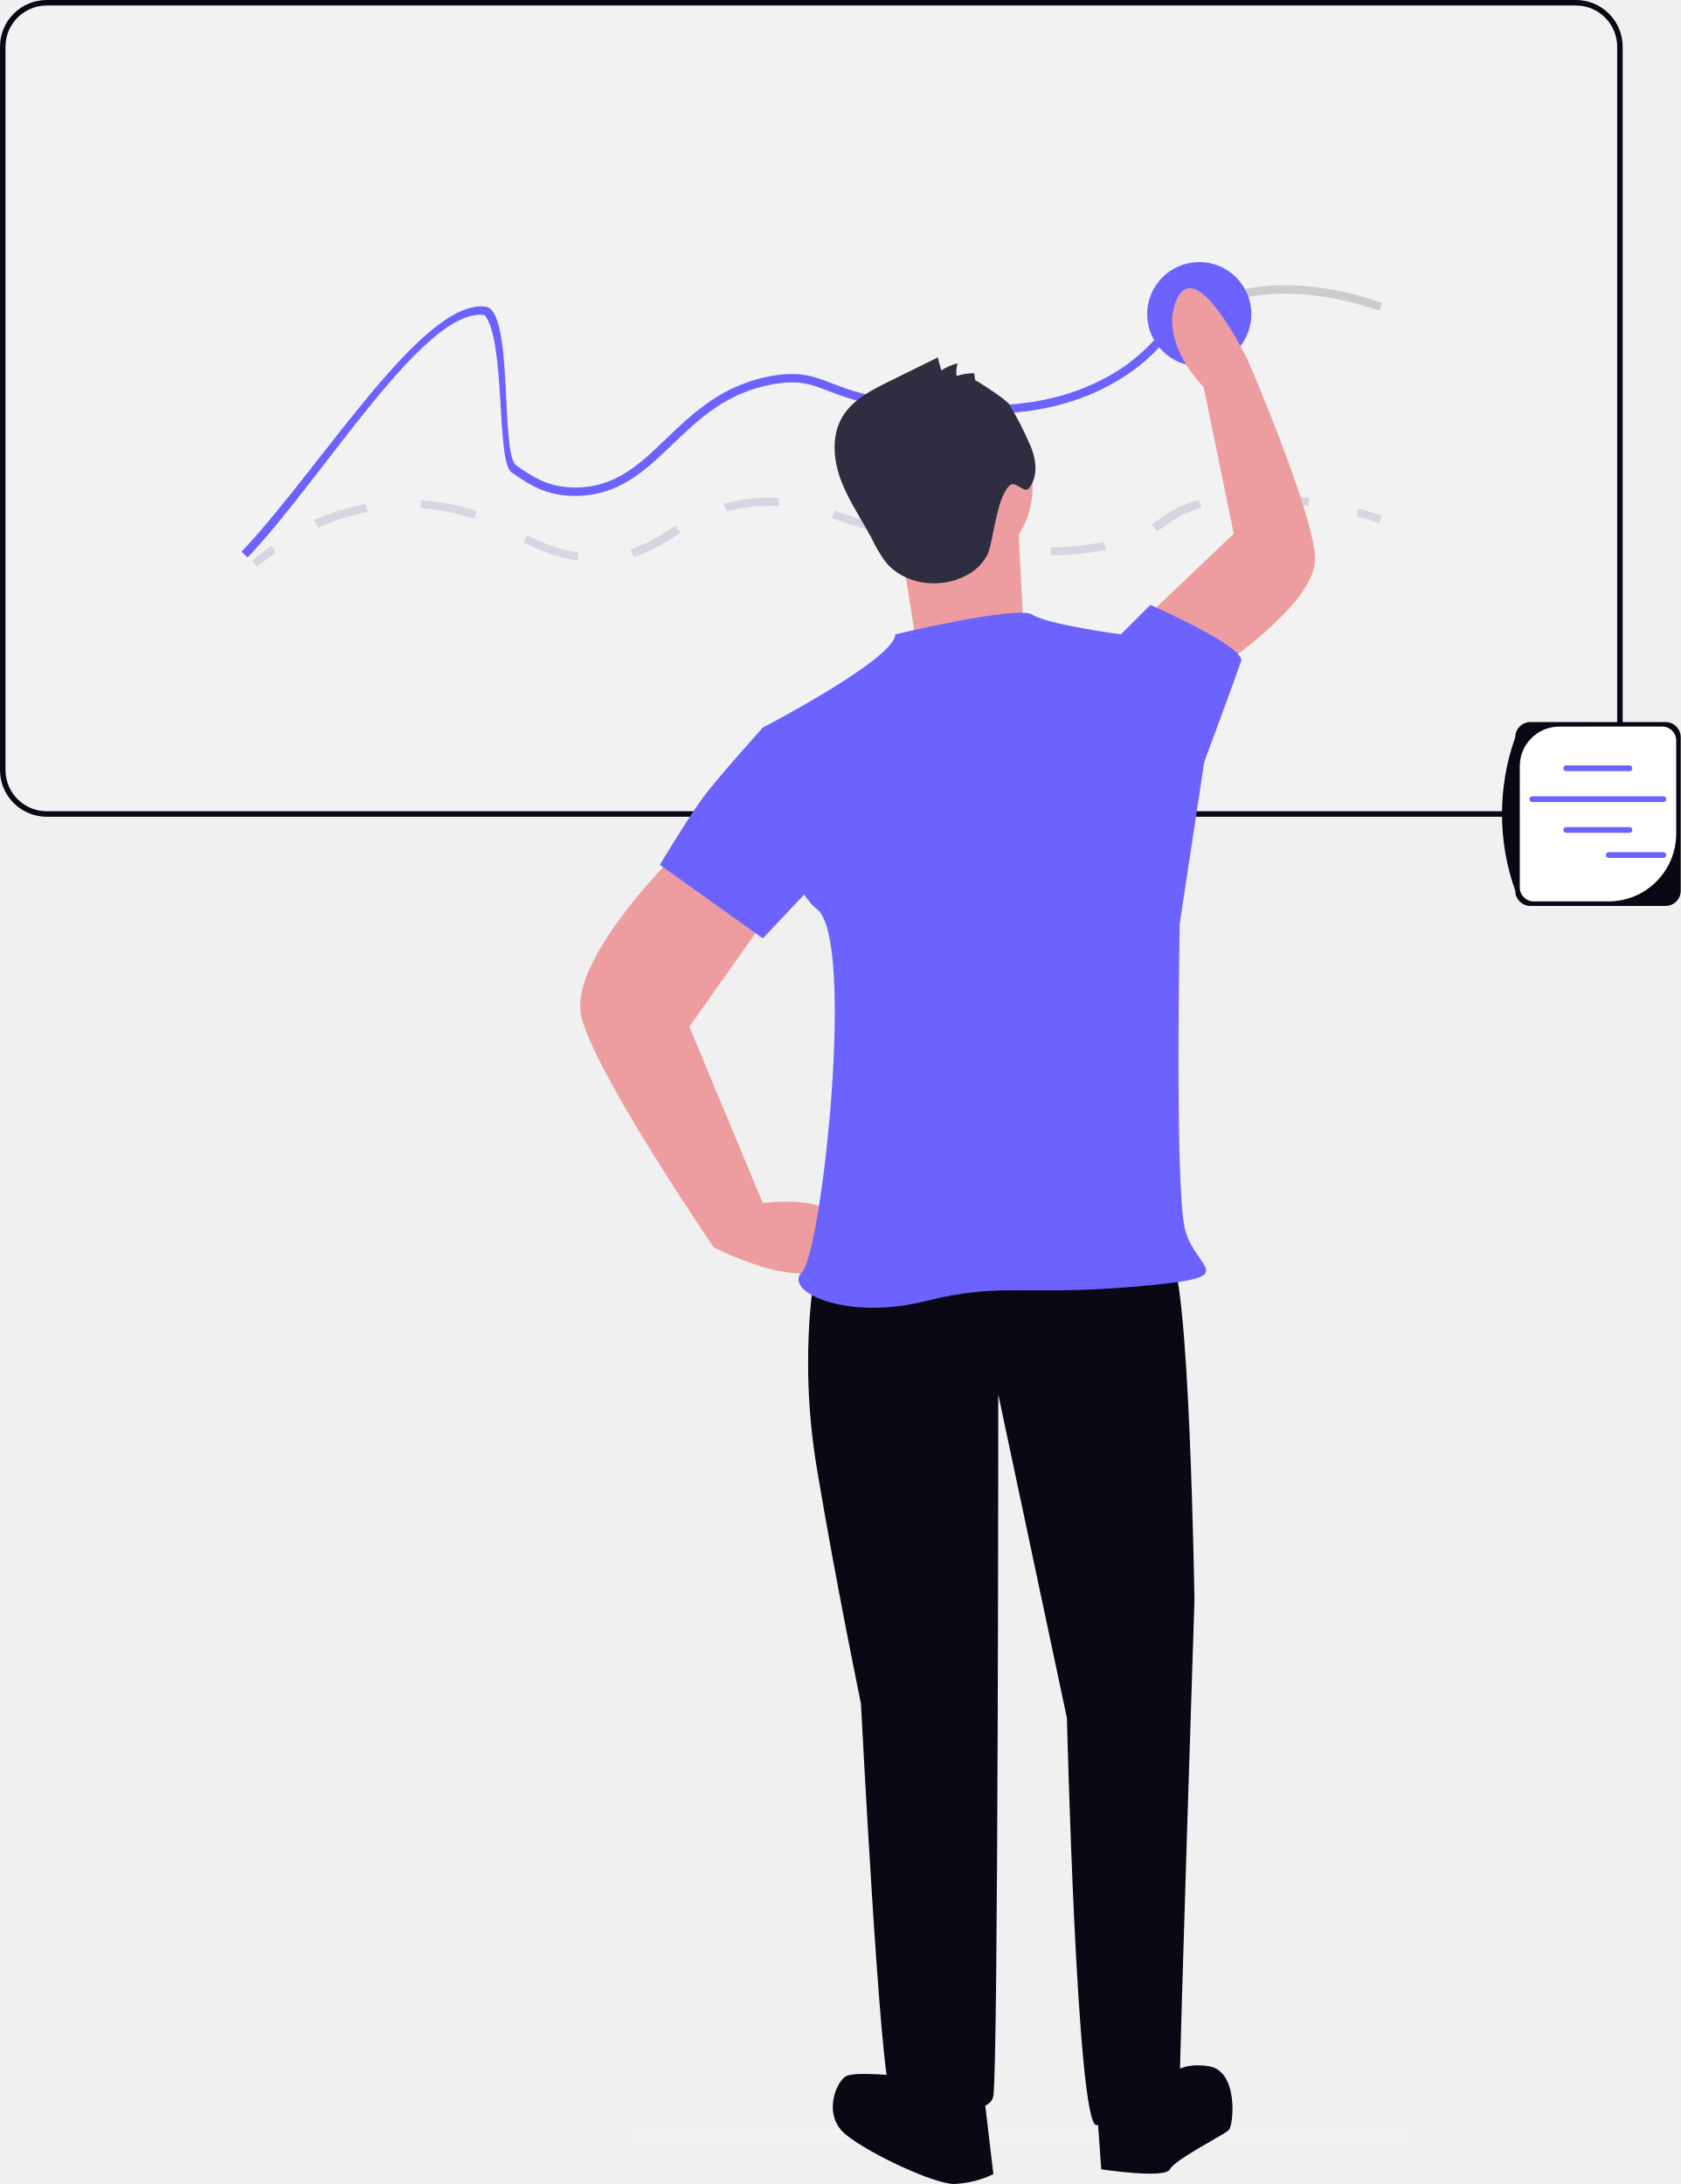
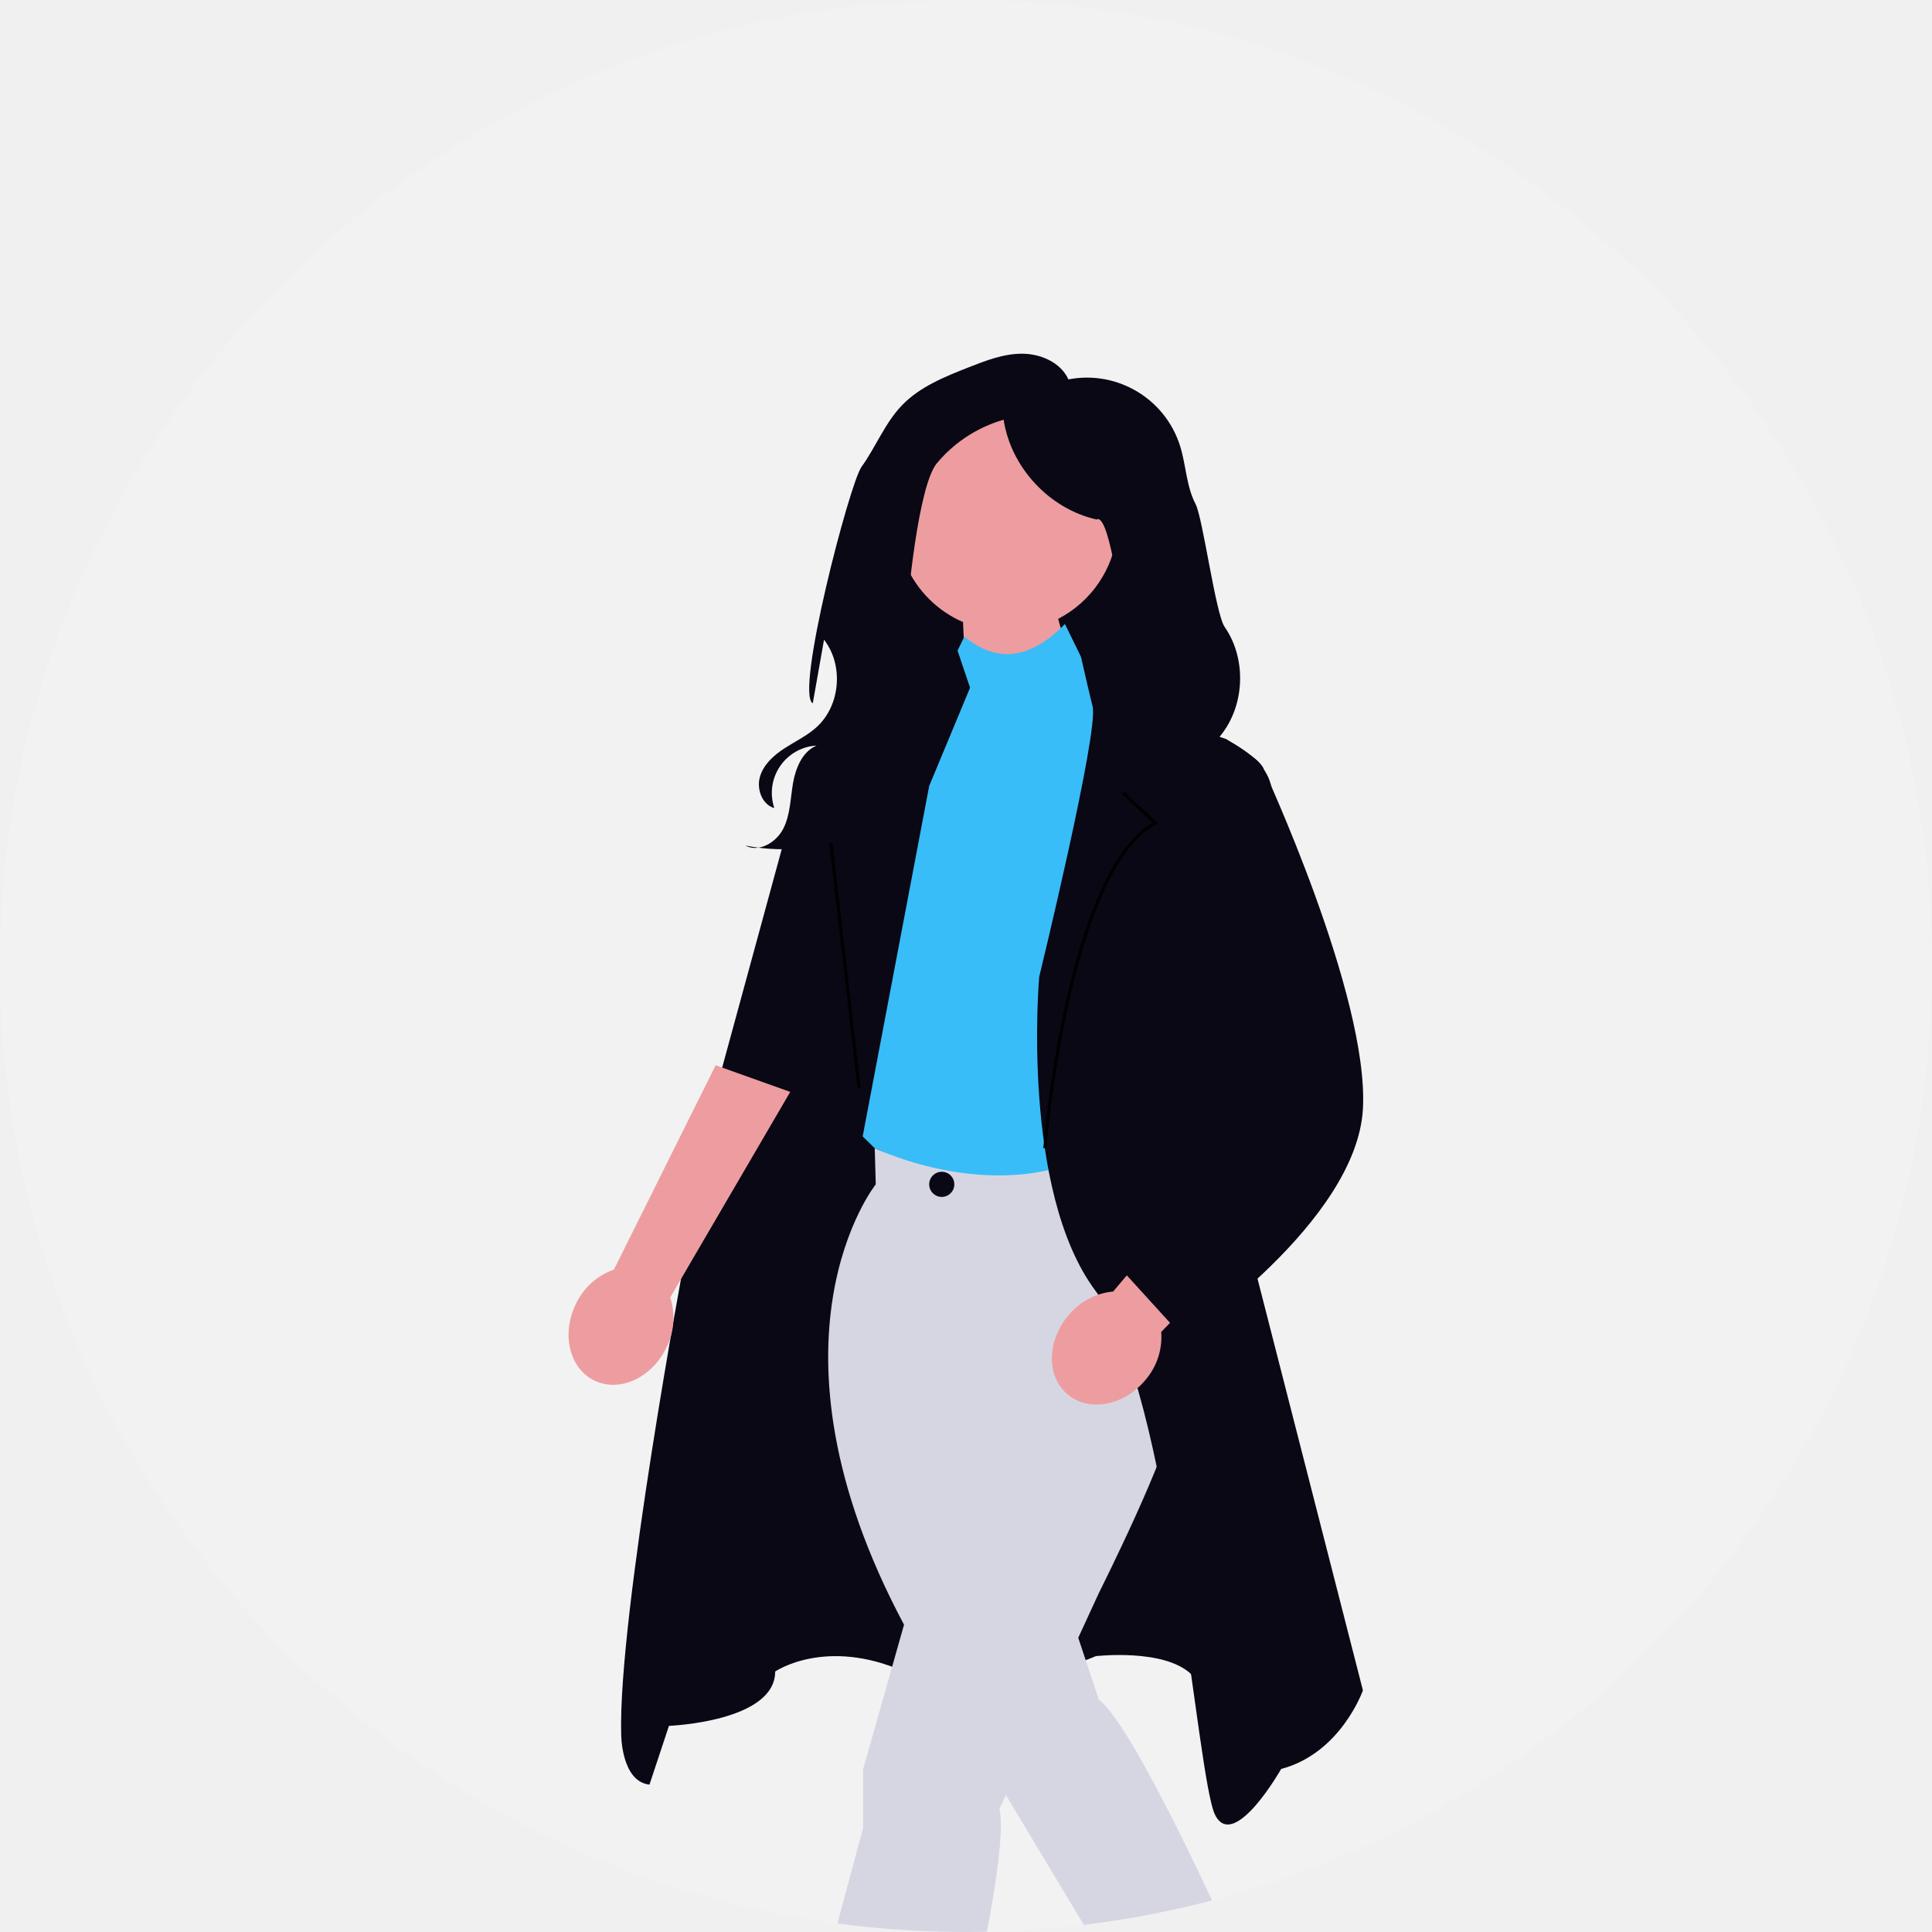
- <svg xmlns="http://www.w3.org/2000/svg" width="554.025" height="720" viewBox="0 0 554.025 720" role="img" artist="Katerina Limpitsouni" source="https://undraw.co/">
-   <g transform="translate(-842.764 -270.851)">
-     <path d="M15.18,489.269c0,1.153.227,2.079.51,2.079H269.874c.285,0,.51-.925.51-2.079s-.227-2.079-.51-2.079H15.69C15.407,487.191,15.18,488.117,15.18,489.269Z" transform="translate(1037.129 485.518)" fill="#f2f2f2" />
-     <rect width="533.072" height="267.442" rx="16" transform="translate(843.67 271.757)" fill="#f2f2f2" />
-     <path d="M14.412-1H518.473a15.4,15.4,0,0,1,15.412,15.412V252.844a15.4,15.4,0,0,1-15.412,15.412H14.412A15.4,15.4,0,0,1-1,252.844V14.412A15.4,15.4,0,0,1,14.412-1ZM518.473,266.443a13.6,13.6,0,0,0,13.6-13.6V14.412a13.6,13.6,0,0,0-13.6-13.6H14.412a13.6,13.6,0,0,0-13.6,13.6V252.844a13.6,13.6,0,0,0,13.6,13.6Z" transform="translate(843.764 271.851)" fill="#090814" />
-     <g transform="translate(969.88 327.737) rotate(19)">
-       <path d="M2.234,8.058,0,6.651C1.452,4.342,2.951,2.1,4.453,0L6.6,1.534C5.13,3.6,3.66,5.792,2.234,8.058Z" transform="translate(0 128.635)" fill="#d6d6e3" />
-       <path d="M2.15,115.58,0,113.737A86.23,86.23,0,0,1,14.335,103.2l1.656,2.2A83.252,83.252,0,0,0,2.15,115.58ZM77.076,98.913a65.043,65.043,0,0,1-9.3-.756l.485-2.606a60.905,60.905,0,0,0,8.814.721,46.027,46.027,0,0,0,8.892-.874l.648,2.579A49.434,49.434,0,0,1,77.076,98.913Zm-44.939-.349-.9-2.518a70.743,70.743,0,0,1,9.933-1.994,66.293,66.293,0,0,1,8.445-.546H49.8v2.641h-.185a62.872,62.872,0,0,0-8.015.519,67.387,67.387,0,0,0-9.46,1.9Zm71.586-7.631L101.8,88.9c4.144-3.027,7.115-6.687,10.26-10.562l1.255-1.541,2.437,1.543-1.247,1.532C111.247,83.892,108.166,87.688,103.723,90.933Zm24.085-24.211-1.848-2.082a57.626,57.626,0,0,1,13.982-6.88q1.369-.474,2.623-.848l.969,2.5c-.8.239-1.625.507-2.493.807A54.521,54.521,0,0,0,127.808,66.721Zm36.258-9.172c-1.01,0-1.969-.008-2.89-.017l.035-2.641c.941.01,1.924.012,2.964.017a144.258,144.258,0,0,0,15.208-.776l.346,2.623A149.719,149.719,0,0,1,164.066,57.55ZM198,54.092l-.6-2.588c5.394-.959,11.67-2.1,17.882-3.51l.751,2.557C209.753,51.976,203.431,53.126,198,54.092Zm35.729-8.547L232.6,43.1a89.135,89.135,0,0,0,15.986-7.36l1.684,2.187A92.231,92.231,0,0,1,233.728,45.545Zm30.345-18.868-2.437-1.543c.838-1.022,1.563-2.02,2.263-2.984a35.669,35.669,0,0,1,9.3-9.405l.356-.251,1.861,2.072-.331.233a32.914,32.914,0,0,0-8.654,8.773C265.707,24.565,264.959,25.594,264.073,26.676Zm26.943-19.8-1.1-2.459A110.815,110.815,0,0,1,307.888,0l.554,2.6A107.57,107.57,0,0,0,291.015,6.872Z" transform="translate(14.904 2.294)" fill="#d6d6e3" />
-       <path d="M.165,2.951,0,.315C2.566.155,5.248.049,7.973,0l.048,2.641C5.335,2.688,2.691,2.793.165,2.951Z" transform="translate(339.322 0)" fill="#d6d6e3" />
-     </g>
-     <path d="M72.036,2.769c-25.129.651-43.875,8.044-55.755,21.945a48.008,48.008,0,0,0-8.058,13.5A59.61,59.61,0,0,1,0,52.5V47.793a61.624,61.624,0,0,0,5.69-10.7,49.975,49.975,0,0,1,8.487-14.164C26.583,8.39,46.021.678,71.953,0l.083,2.769Z" transform="translate(1230.725 346.024) rotate(20)" fill="#ccc" />
-     <path d="M261.48,3.915A59.61,59.61,0,0,1,253.256,18.2q-.789,1.018-1.7,2.118C235.52,39.386,214.1,45.644,196.879,50.684c-1.08.318-2.132.609-3.157.886-15.313,4.154-23.7,4-29.947,3.9-6.272-.111-10.412-.18-17.819,4.057C132.374,67.27,126.808,78.6,121.422,89.547c-5.552,11.27-10.785,21.917-24.132,26.915-9.262,3.461-15.77,1.744-22.651-.055-5.912-1.565-16.567-40.073-26-45.689C29.158,74.8,17.32,138.462,2.547,172.549L0,171.441C15.161,136.5,27.649,72.3,48.057,68c9.1-1.911,21.072,44.083,27.289,45.717,6.452,1.7,12.53,3.3,20.975.138,12.322-4.6,17.085-14.3,22.609-25.53,5.317-10.8,11.339-23.038,25.641-31.207,8.072-4.61,12.765-4.527,19.245-4.417,6.175.111,14.51.249,29.906-4,.775-.222,1.565-.443,2.381-.678,16.864-4.929,37.839-11.062,53.318-29.476a59.635,59.635,0,0,0,3.835-5.054,61.621,61.621,0,0,0,5.69-10.7c1.966-4.486,4.417-3.171,2.534,1.121Z" transform="translate(981.012 291.635) rotate(20)" fill="#6c63ff" />
-     <circle cx="17.164" cy="17.164" r="17.164" transform="translate(1220.917 357.251)" fill="#6c63ff" />
-     <path d="M728.6,535.819l-14.55,1.617s-6.467,29.1,0,67.9,14.55,77.6,14.55,77.6,6.467,126.1,9.7,127.718,32.334,11.317,33.95,1.617,1.617-231.187,1.617-231.187l22.634,106.7s3.233,134.185,9.7,134.185,27.484-1.617,27.484-12.934,4.85-160.052,4.85-160.052-1.617-109.935-8.083-113.168S728.6,535.819,728.6,535.819Z" transform="translate(397.959 149.478)" fill="#090814" />
-     <path d="M739.556,740.136s-14.55-1.617-17.784,0-8.083,12.933,0,19.4,29.1,16.167,35.567,16.167a33.446,33.446,0,0,0,12.934-3.233l-3.233-27.484Z" transform="translate(399.936 215.147)" fill="#090814" />
-     <path d="M783.149,748.91l1.617,22.634s21.017,3.233,22.634,0,17.784-11.317,19.4-12.934,3.233-19.4-6.467-21.017-12.934,3.233-12.934,3.233Z" transform="translate(421.011 214.457)" fill="#090814" />
-     <path d="M688.629,432.612s-38.8,37.184-33.95,56.584,43.651,75.984,43.651,75.984,37.184,19.4,42.034,0S714.5,550.63,714.5,550.63l-24.25-58.2,27.484-38.8Z" transform="translate(379.729 116.882)" fill="#ed9da0" />
-     <path d="M816.26,420.6s35.346-22.729,34.528-38.345S828.661,317.4,828.661,317.4s-16.669-34.657-23.3-20.493,8.71,29.24,8.71,29.24l9.9,48.3-26.9,25.665Z" transform="translate(425.47 72.329)" fill="#ed9da0" />
-     <circle cx="29.1" cy="29.1" r="29.1" transform="translate(1124.942 402.375)" fill="#ed9da0" />
-     <path d="M734.169,359.172l4.85,30.717,35.567-6.467s-1.617-30.717-1.617-33.95S734.169,359.172,734.169,359.172Z" transform="translate(405.323 90.088)" fill="#ed9da0" />
-     <path d="M743.534,381.687s40.417-9.7,45.267-6.467,29.1,6.467,29.1,6.467l27.484,42.034L837.3,477.072s-1.617,85.685,1.617,100.235,21.017,16.167-16.167,19.4-43.651-1.617-69.518,4.85-46.884-3.233-40.417-9.7,17.784-109.935,4.85-119.635S699.883,412.4,699.883,412.4,743.534,389.771,743.534,381.687Z" transform="translate(394.342 98.29)" fill="#6c63ff" />
-     <path d="M785.6,387.162l4.85-4.85,9.7-9.7s31.525,13.742,29.909,18.592-12.125,33.142-12.125,33.142l-14.55,4.85Z" transform="translate(421.795 97.665)" fill="#6c63ff" />
-     <path d="M727.519,406.457l-19.4-3.233s-14.55,16.167-19.4,22.634-14.55,22.634-14.55,22.634l33.95,24.25,25.867-27.484Z" transform="translate(386.106 107.47)" fill="#6c63ff" />
-     <path d="M764.119,318.344l-.3-2.331a18.329,18.329,0,0,0-5.824.915,9.567,9.567,0,0,1,.36-4.189,18.622,18.622,0,0,0-5.391,2.344l-1.176-4.255-16.162,7.965c-5.8,2.859-11.918,6-15.234,11.554-3.7,6.19-3.054,14.146-.526,20.9s6.727,12.729,10.094,19.106a47.734,47.734,0,0,0,4.587,7.807c6.1,7.6,17.975,9.141,26.576,4.551a15.379,15.379,0,0,0,7.364-7.578,49.263,49.263,0,0,0,1.471-6.276c1.064-4.346,2.3-13.316,5.829-16.066,1.553-1.21,4.633,2.8,5.92,1.311,3.308-3.828,2.614-9.732.559-14.356a104.755,104.755,0,0,0-6.9-13.451C774.262,324.562,764.083,318.064,764.119,318.344Z" transform="translate(400.079 77.877)" fill="#2f2e41" />
-     <g transform="translate(1337.87 508.888)">
-       <path d="M331.67,326.056H287.148a5.019,5.019,0,0,1-5.013-5.013,75.386,75.386,0,0,1,0-50.6,5.019,5.019,0,0,1,5.013-5.013H331.67a5.019,5.019,0,0,1,5.013,5.013v50.6A5.019,5.019,0,0,1,331.67,326.056Z" transform="translate(-277.763 -265.432)" fill="#090814" />
-       <path d="M295.264,266.563a13.059,13.059,0,0,0-13.059,13.059v39.985A4.593,4.593,0,0,0,286.8,324.2h24.621a22.347,22.347,0,0,0,22.347-22.347v-30.7a4.593,4.593,0,0,0-4.593-4.593Z" transform="translate(-276.341 -265.07)" fill="#fff" />
-       <g transform="translate(9.031 14.291)">
-         <path d="M314.873,278.163H294.029a.953.953,0,1,1,0-1.906h20.845a.953.953,0,0,1,0,1.906Z" transform="translate(-281.89 -276.257)" fill="#6c63ff" />
-         <path d="M314.873,293.555H294.029a.953.953,0,1,1,0-1.906h20.845a.953.953,0,0,1,0,1.906Z" transform="translate(-281.89 -271.327)" fill="#6c63ff" />
-         <path d="M328.772,285.864H285.557a.953.953,0,1,1,0-1.906h43.215a.953.953,0,0,1,0,1.906Z" transform="translate(-284.604 -273.79)" fill="#6c63ff" />
+ <svg xmlns="http://www.w3.org/2000/svg" width="640" height="640" viewBox="0 0 640 640" role="img" artist="Katerina Limpitsouni" source="https://undraw.co/">
+   <defs>
+     <clipPath id="a-1481">
+       <circle cx="320" cy="320" r="320" transform="translate(767 116)" fill="none" stroke="#707070" stroke-width="1" />
+     </clipPath>
+   </defs>
+   <g transform="translate(-691 -187)">
+     <circle cx="320" cy="320" r="320" transform="translate(691 187)" fill="#f2f2f2" />
+     <g transform="translate(-76 71)" clip-path="url(#a-1481)">
+       <g transform="translate(66.341 -70.828)">
+         <ellipse cx="51.537" cy="60.907" rx="51.537" ry="60.907" transform="translate(990.97 318.581)" fill="#090814" />
+         <path d="M341.26,66.25a36.653,36.653,0,1,0-51.087,29.707l2.06,47.315,39.121-26.084s-6.7-10.714-9.669-22.3A36.613,36.613,0,0,0,341.26,66.25Z" transform="translate(729.501 296.949)" fill="#ed9da0" />
+         <path d="M152.469,549.034l8.539-6.986s35.189-1.343,35.189-18c0,0,16.648-11.453,42.682,0s63.541-5.09,63.541-5.09,22.486-2.609,31.532,5.926S365.9,506.347,365.9,506.347L321.134,321.024l-104.6-2.153L152.469,549.034Z" transform="translate(761.252 216.487)" fill="#090814" />
+         <path d="M326.612,545.455l-6.845-20.535,6.845-14.864s24.06-47.892,24.524-59.345l-22.962-87.977s-55.861,9.37-75.823,0l.34,11.973s-41.057,51.35,9.365,145.876l-13.53,47.777V587.8L236.92,630.93h50.834s8.386-38.224,5.923-49.355l2.111-4.585,32.386,53.94h22.962l14-16.759S337.023,552.743,326.612,545.455Z" transform="translate(738.075 204.449)" fill="#d6d6e3" />
+         <circle cx="4.165" cy="4.165" r="4.165" transform="translate(1008.465 574.993)" fill="#090814" />
+         <path d="M318.572,123.414c-12.589,12.8-23.441,12.241-33.317,4.165l-19.991,41.054L248.612,290.287l6.948,6.767s41.986,20.3,75.823,0l2.6-142.116-15.413-31.525Z" transform="translate(734.866 270.13)" fill="#38bdf8" />
+         <path d="M252.976,132.023l-19.986,28.4L202.8,173.96,171.563,288.485l-8.125,47.6s-22.068,117.94-21.027,157.5c0,0,0,15.617,9.37,16.658l69.885-210.831,22.777-119.992,13.535-32.535-5-14.867Z" transform="translate(764.022 267.767)" fill="#090814" />
+         <path d="M344.668,124.849s16.454,6.537,20.619,28.4c0,0,35.4,8.329,41.646,17.7s-6.116,152.085-6.116,152.085l39.433,154.01s-7.288,20.823-27.07,26.029c0,0-15.617,27.468-21.864,15.3S376.74,378.137,351.752,344.82s-18.741-104.114-18.741-104.114,19.782-81.209,17.7-89.538-6.043-26.319-6.043-26.319Z" transform="translate(711.893 269.736)" fill="#090814" />
+         <path d="M335.842,308.191s7.508-92.141,36.659-107.758l-10.411-9.6,10.411-5.8-6.247-21.045" transform="translate(710.926 258.993)" fill="none" stroke="#000" stroke-miterlimit="10" stroke-width="1" />
+         <path d="M258.938,171.168l-8.69,12.494,8.69,10.2-22.018,7.377,10.266,89.134" transform="translate(738.075 257.024)" fill="none" stroke="#000" stroke-miterlimit="10" stroke-width="1" />
+         <path d="M315.834,54.75c4.272-.119,7.95,31.706,8.986,35.853s-.043,8.539-1.657,12.5-3.768,7.7-5.023,11.788a31.927,31.927,0,0,0,1.4,21.609c6.225,14.682,23.256,23.914,38.956,21.117l.522,1.072a15.1,15.1,0,0,0-4.3-15.416,18.3,18.3,0,0,1,12.915,14.415c2.515-2.833,5.062-5.9,5.78-9.618.859-4.448-1.13-9.063-4.159-12.431s-7-5.714-10.91-8.006l-2.147-.725c8.394-10,9.12-25.678,1.687-36.411-3.02-4.36-7.189-36.029-9.646-40.729-3.071-5.875-3.12-12.833-5.1-19.16a32.34,32.34,0,0,0-38.59-21.747l1.59-.344C303.569,2.91,297.01.025,290.849,0s-12.067,2.266-17.8,4.523c-7.956,3.132-16.176,6.437-22.095,12.608C245.327,23,242.347,30.876,237.6,37.474c-3.964,5.507-22.107,75.085-16.153,78.338l3.918-22.16-.41.823c6.785,8.36,5.749,21.976-2.223,29.213-3.142,2.853-7.046,4.7-10.607,7s-6.963,5.343-8.163,9.414.661,9.25,4.742,10.414a15.723,15.723,0,0,1,14-20.714c-4.719,2.016-6.948,7.449-7.812,12.507s-.882,10.4-3.189,14.984-8.063,8.049-12.6,5.645a64.541,64.541,0,0,0,41.026-5.447c7.618-3.787,14.834-9.623,17.345-17.751,4.865-15.746-9.482-32.738-4.543-48.461l-.6-.515c.451-9.575,4.091-47.084,10.208-54.465a44.958,44.958,0,0,1,24-14.924l-1.882.379c2.35,15.906,15.224,29.722,30.925,33.186l.252-.193Z" transform="translate(748.454 304)" fill="#090814" />
+         <path d="M31.038,25.255,102.317,0l11.638,23.52L38.028,44.853A21.839,21.839,0,0,1,25.35,56C14.887,59.734,3.9,55.74.813,47.082S3.7,28.379,14.165,24.647a21.839,21.839,0,0,1,16.872.609Z" transform="matrix(0.719, -0.695, 0.695, 0.719, 864.157, 610.82)" fill="#ed9da0" />
+         <path d="M359.364,406.32l48.827-57.746L430.1,363.019l-54.819,56.7a21.839,21.839,0,0,1-5.328,16.021c-7.154,8.5-18.655,10.586-25.687,4.666s-6.934-17.609.221-26.107A21.839,21.839,0,0,1,359.364,406.32Z" transform="translate(710.045 208.335)" fill="#ed9da0" />
+         <path d="M394.289,242.093l17.293,54.573-39.563,59.345L391.8,377.733s57.263-38.409,59.345-75.876-33.317-113.47-33.317-113.47" transform="translate(700.998 252.298)" fill="#090814" />
      </g>
-       <path d="M323.049,299.814H305.017a.953.953,0,1,1,0-1.906h18.032a.953.953,0,0,1,0,1.906Z" transform="translate(-269.849 -255.031)" fill="#6c63ff" />
    </g>
  </g>
</svg>
